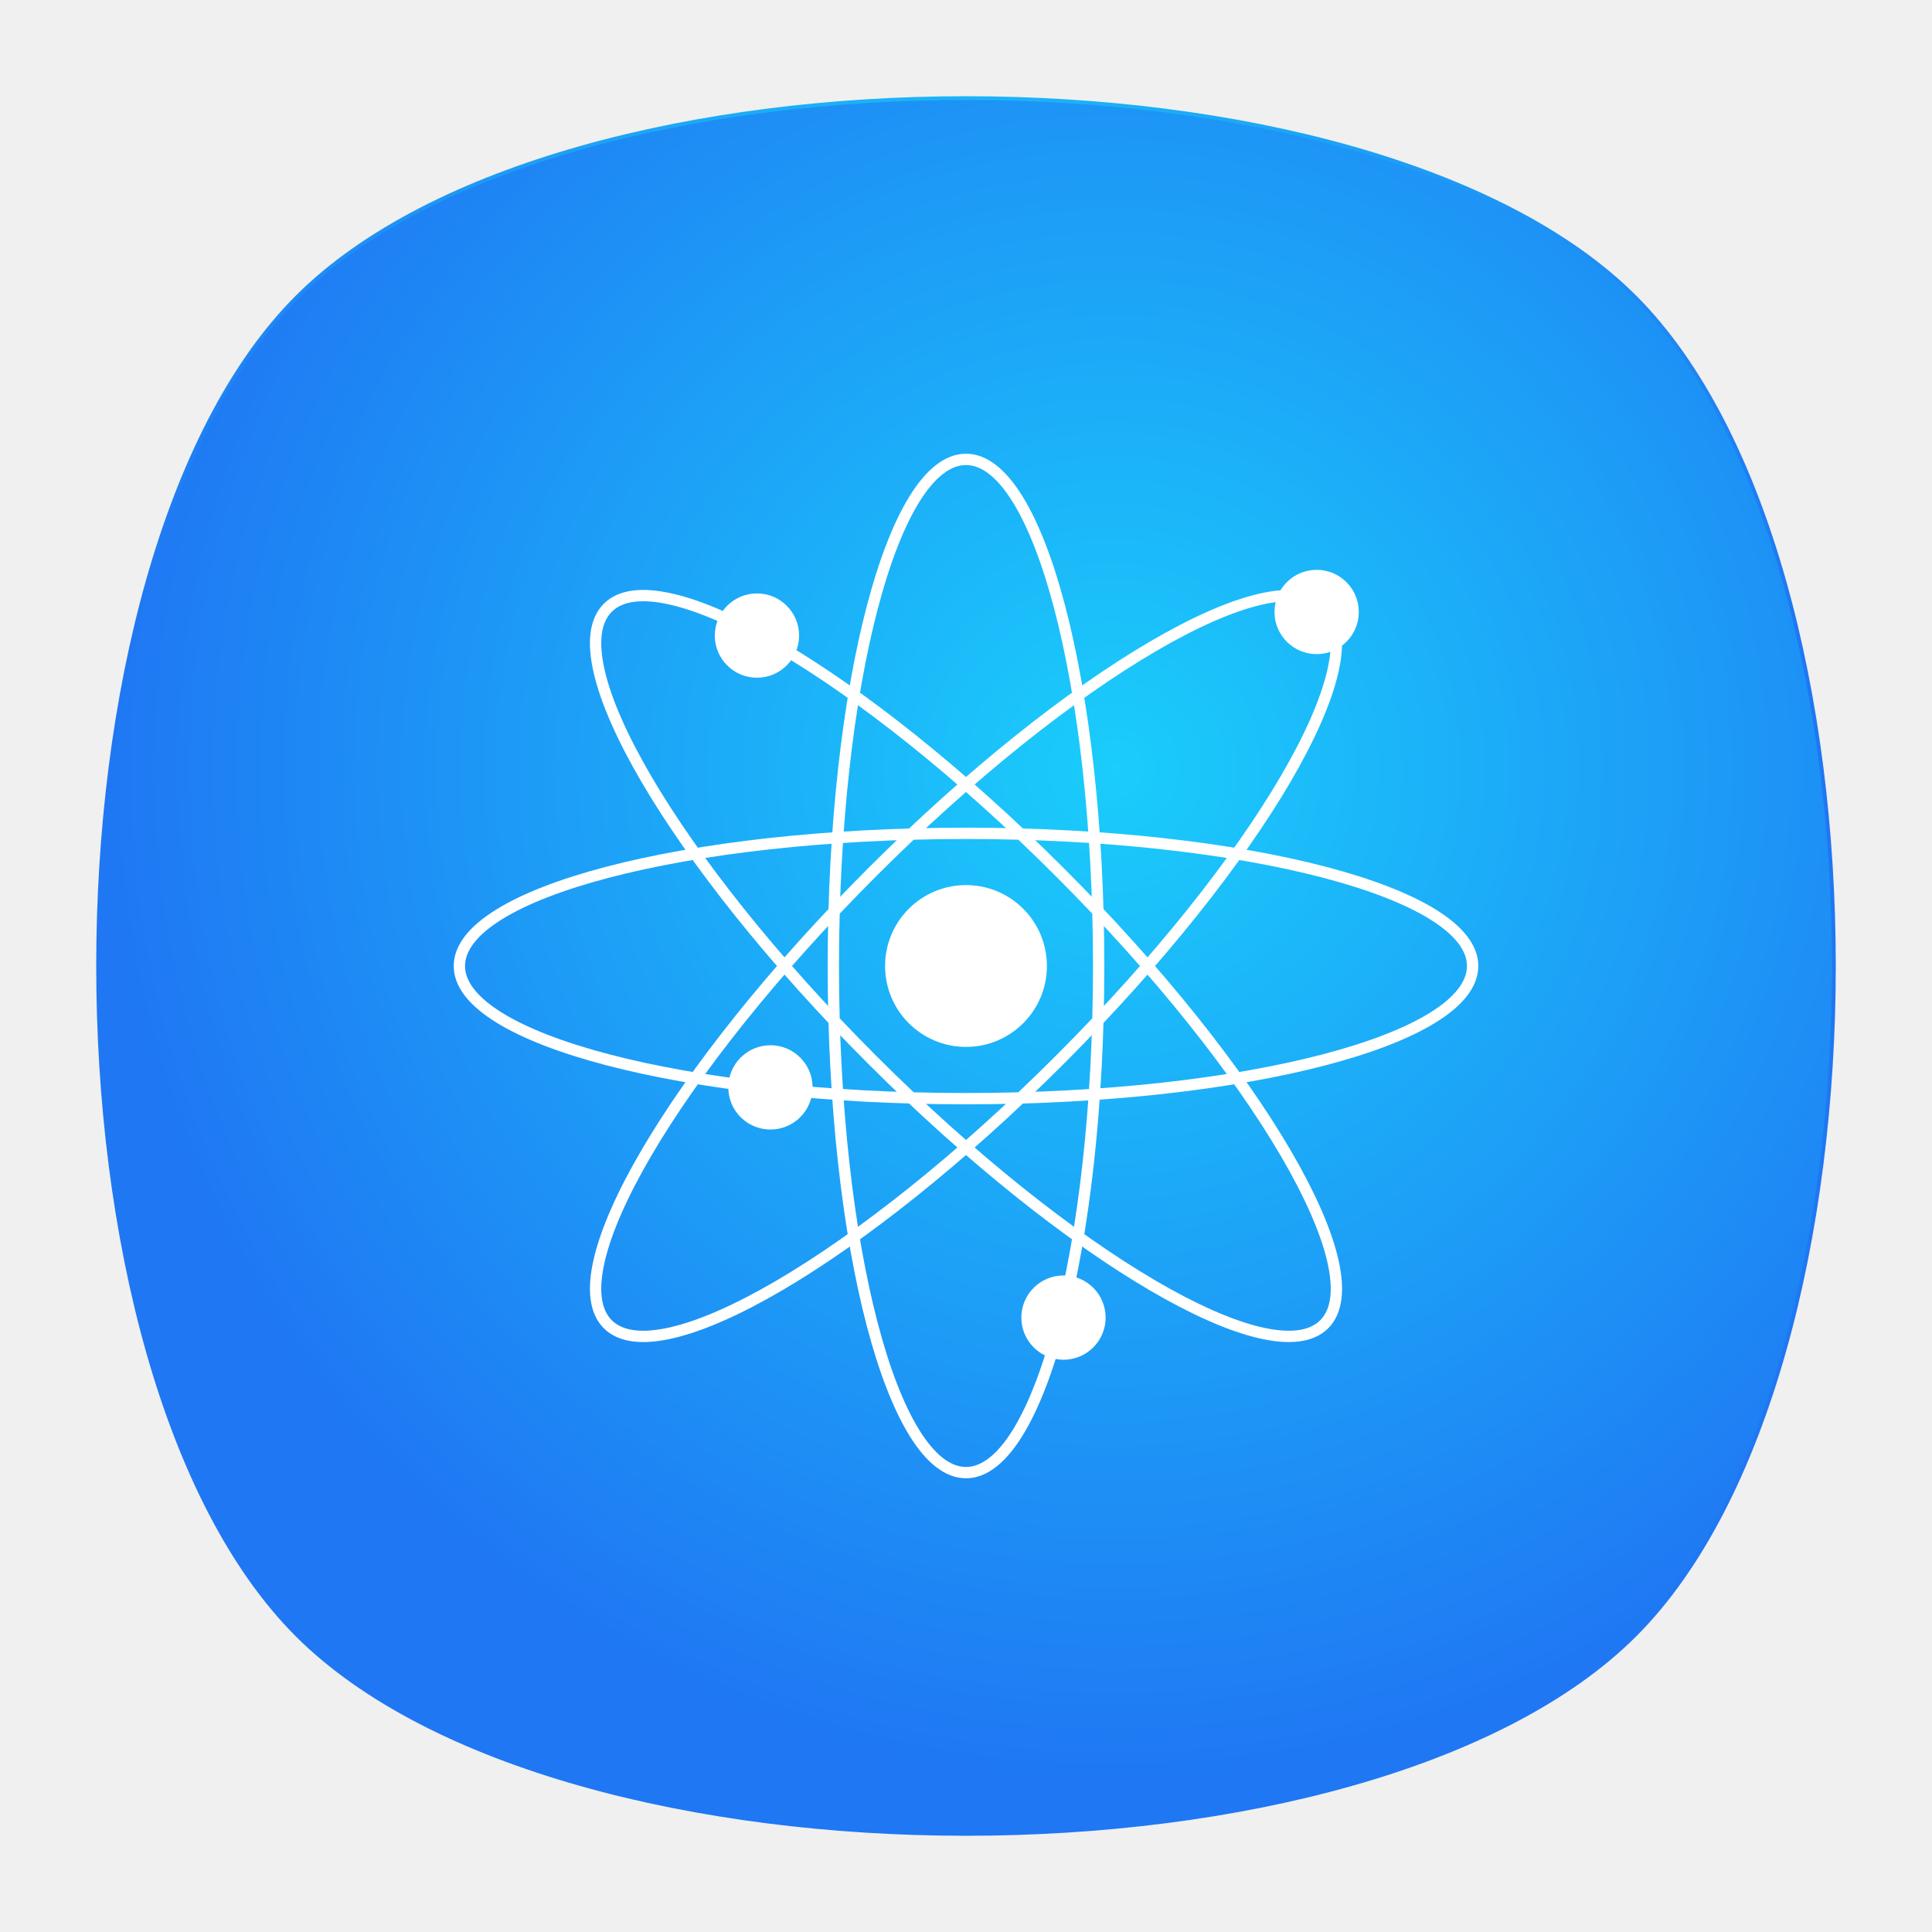
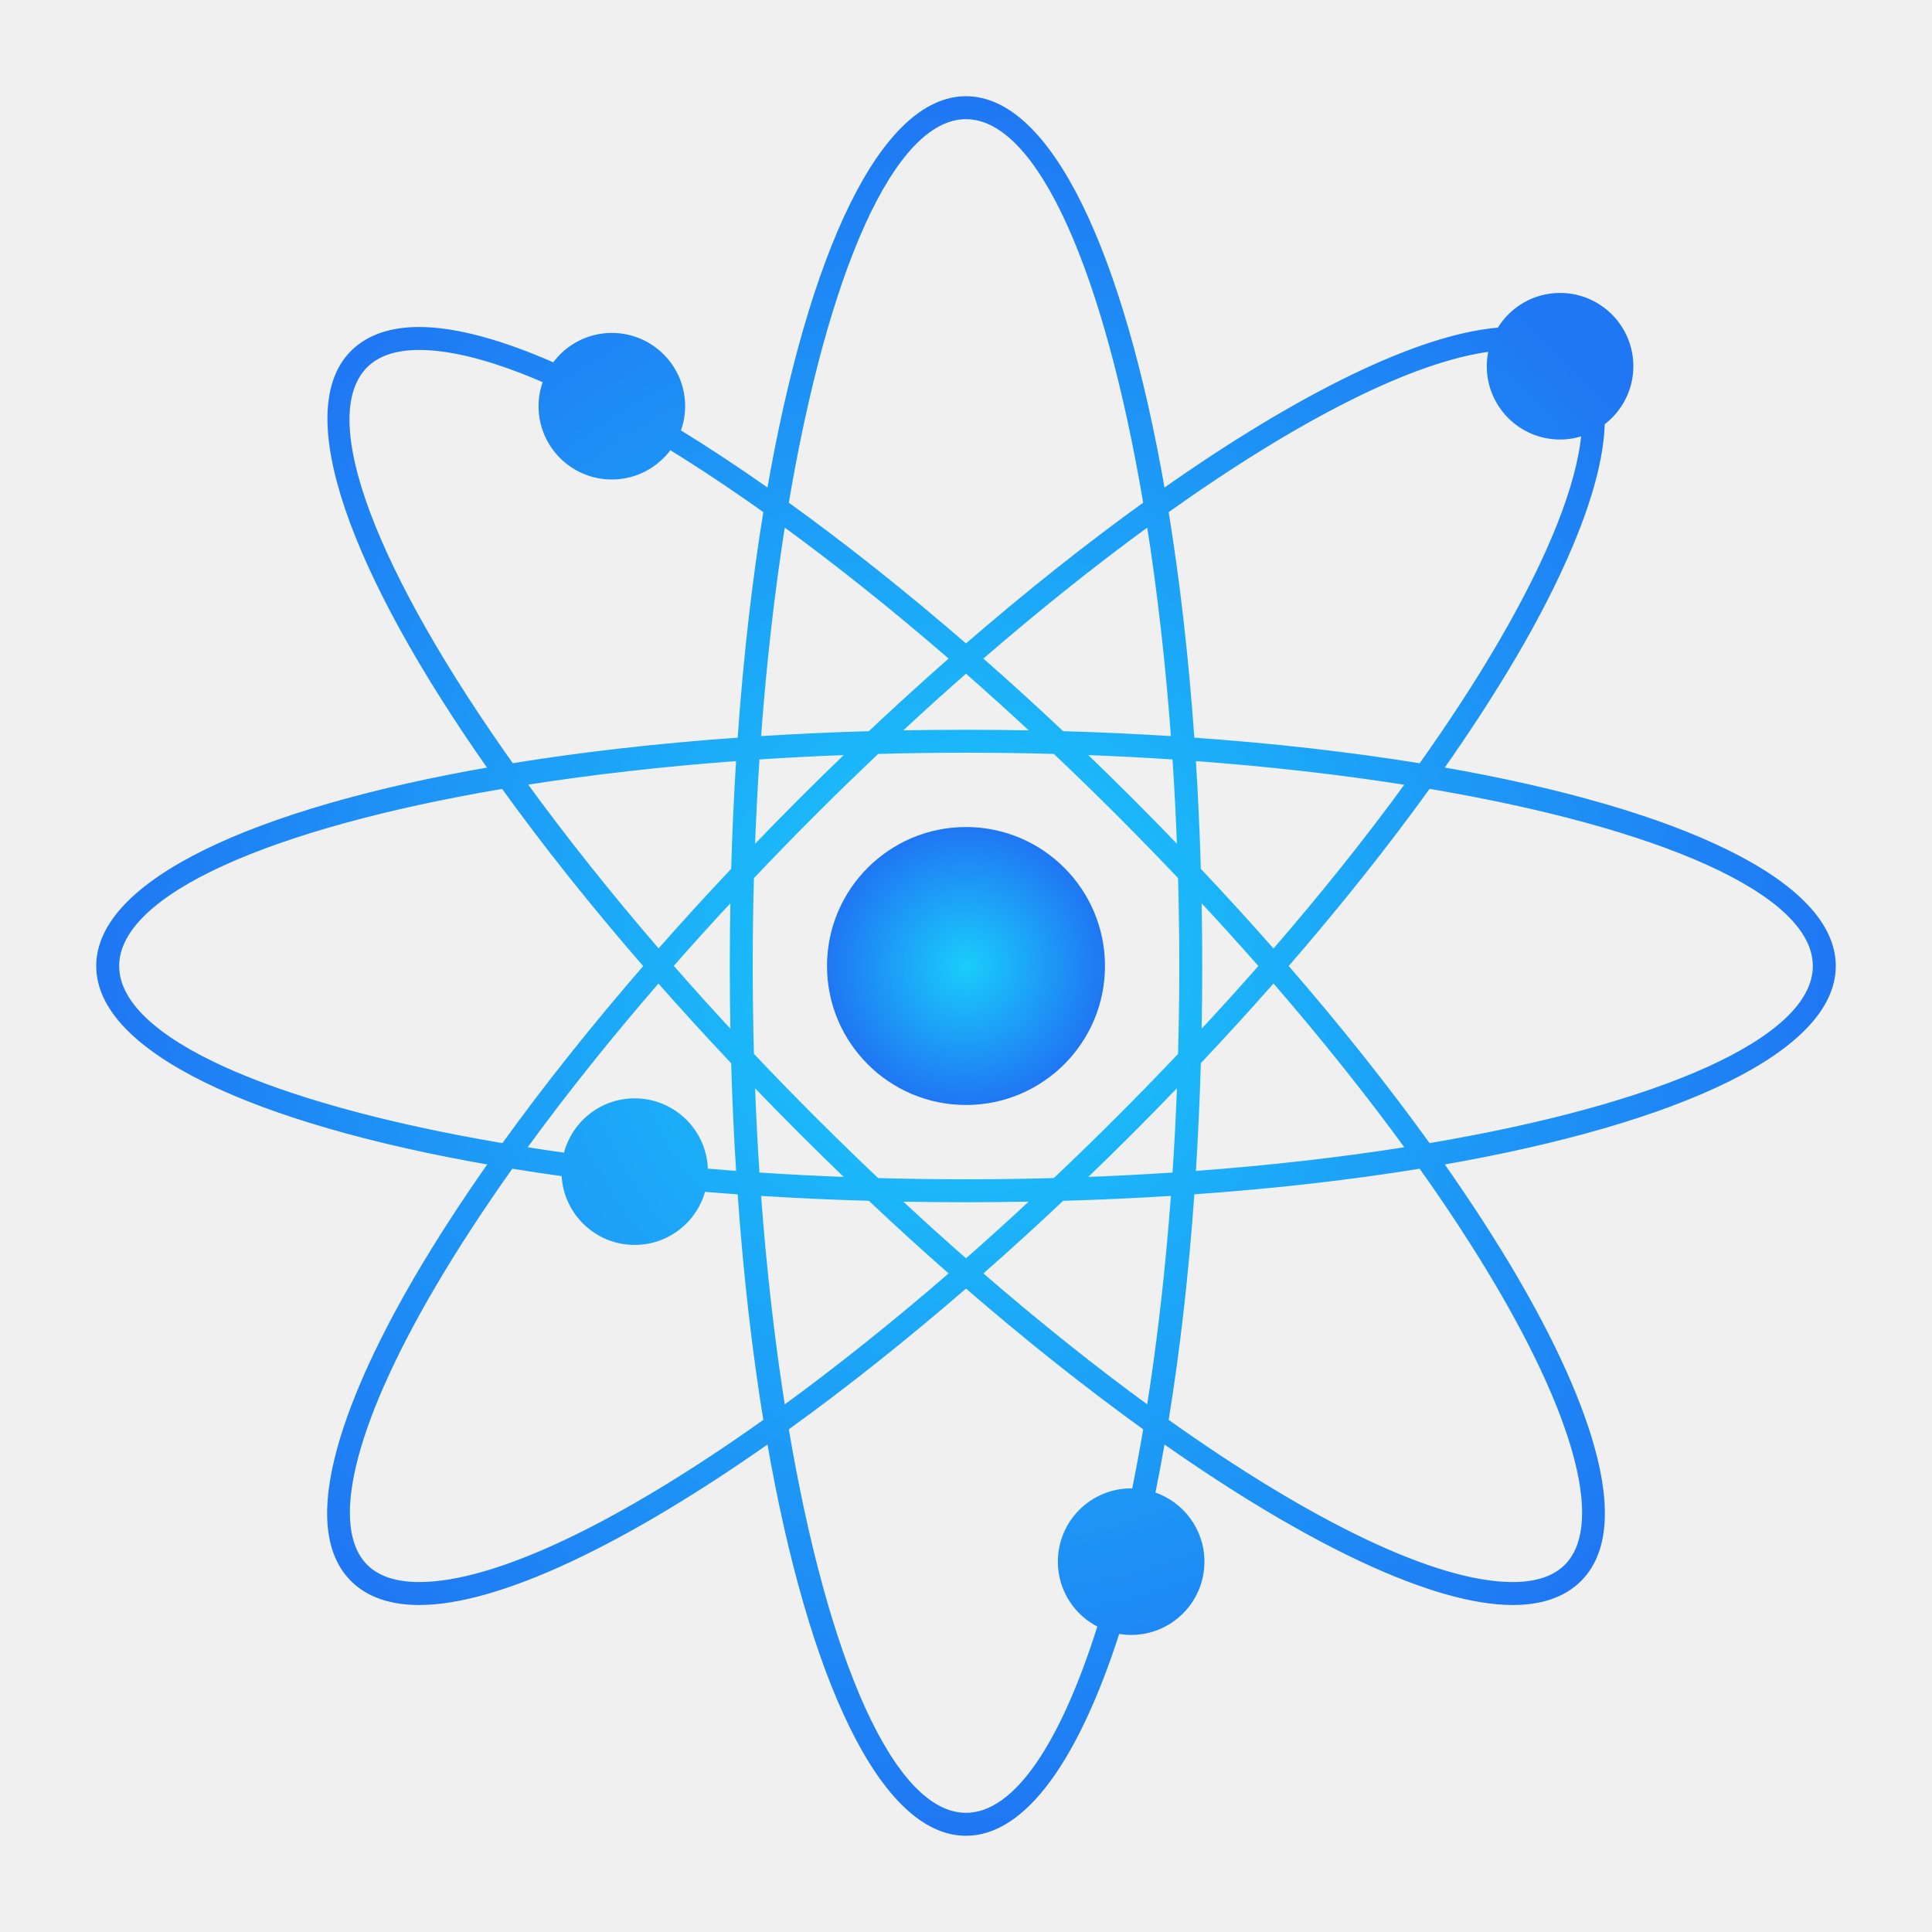
- <svg xmlns="http://www.w3.org/2000/svg" viewBox="0 0 640 640" height="640" width="640" xml:space="preserve" version="1.1" id="svg11758">
-   <defs id="defs11762">
-     <clipPath id="clipPath11772" clipPathUnits="userSpaceOnUse">
-       <path id="path11774" d="M 0,512 512,512 512,0 0,0 0,512 Z" />
-     </clipPath>
-     <clipPath id="clipPath11780" clipPathUnits="userSpaceOnUse">
-       <path id="path11782" d="m 18.325,493.744 475.4,0 0,-475.488 -475.4,0 0,475.488 z" />
-     </clipPath>
-     <clipPath id="clipPath11784" clipPathUnits="userSpaceOnUse">
-       <path id="path11786" d="M 448.99,63.029 C 389.293,3.332 122.807,3.332 63.11,63.029 3.413,122.726 3.413,389.312 63.01,449.009 c 59.597,59.696 326.283,59.596 385.98,0 59.697,-59.597 59.597,-326.283 0,-385.98" />
-     </clipPath>
-     <radialGradient id="radialGradient11792" spreadMethod="pad" gradientTransform="matrix(237.7219,0,0,237.7219,256.025,256)" gradientUnits="userSpaceOnUse" r="1" cy="0" cx="0" fy="0" fx="0">
-       <stop id="stop11794" offset="0" style="stop-opacity:1;stop-color:#ffffff" />
-       <stop id="stop11796" offset="0.859" style="stop-opacity:0.141;stop-color:#ffffff" />
-       <stop id="stop11798" offset="1" style="stop-opacity:0;stop-color:#ffffff" />
+ <svg xmlns="http://www.w3.org/2000/svg" version="1.1" id="Layer_3" x="0px" y="0px" viewBox="0 0 512 512" style="enable-background:new 0 0 512 512;" xml:space="preserve">
+   <g>
+     <radialGradient id="SVGID_1_" cx="256" cy="256" r="230" gradientUnits="userSpaceOnUse">
+       <stop offset="0" style="stop-color:#1ACDFB" />
+       <stop offset="1" style="stop-color:#1F77F3" />
    </radialGradient>
-     <mask id="mask11800" height="1" width="1" y="0" x="0" maskUnits="userSpaceOnUse">
-       <g id="g11802">
-         <g id="g11804">
-           <g id="g11806">
-             <g id="g11808">
-               <path id="path11810" style="fill:url(#radialGradient11792);stroke:none" d="m -32768,32767 65535,0 0,-65535 -65535,0 0,65535 z" />
-             </g>
-           </g>
-         </g>
-       </g>
-     </mask>
-     <radialGradient id="radialGradient11812" spreadMethod="pad" gradientTransform="matrix(237.7219,0,0,237.7219,256.025,256)" gradientUnits="userSpaceOnUse" r="1" cy="0" cx="0" fy="0" fx="0">
-       <stop id="stop11814" offset="0" style="stop-opacity:1;stop-color:#010101" />
-       <stop id="stop11816" offset="0.859" style="stop-opacity:1;stop-color:#010101" />
-       <stop id="stop11818" offset="1" style="stop-opacity:1;stop-color:#010101" />
+     <radialGradient id="SVGID_2_" cx="256" cy="256" r="230.5" gradientUnits="userSpaceOnUse">
+       <stop offset="0" style="stop-color:#1ACDFB" />
+       <stop offset="1" style="stop-color:#1F77F3" />
    </radialGradient>
-     <clipPath id="clipPath11842" clipPathUnits="userSpaceOnUse">
-       <path id="path11844" d="m 18.325,493.744 475.4,0 0,-475.488 -475.4,0 0,475.488 z" />
-     </clipPath>
-     <clipPath id="clipPath11846" clipPathUnits="userSpaceOnUse">
-       <path id="path11848" d="M 448.99,63.029 C 389.293,3.332 122.807,3.332 63.11,63.029 3.413,122.726 3.413,389.312 63.01,449.009 c 59.597,59.696 326.283,59.596 385.98,0 59.697,-59.597 59.597,-326.283 0,-385.98" />
-     </clipPath>
-     <radialGradient id="radialGradient11854" spreadMethod="pad" gradientTransform="matrix(188.2547,188.3612,-130.3588,130.279,256.025,256.0438)" gradientUnits="userSpaceOnUse" r="1" cy="0" cx="0" fy="0" fx="0">
-       <stop id="stop11856" offset="0" style="stop-opacity:1;stop-color:#ffffff" />
-       <stop id="stop11858" offset="0.859" style="stop-opacity:0.141;stop-color:#ffffff" />
-       <stop id="stop11860" offset="1" style="stop-opacity:0;stop-color:#ffffff" />
+     <path style="fill:url(#SVGID_1_);stroke:url(#SVGID_2_);stroke-miterlimit:10;" d="M486,256c0-22.169-40.947-41.276-103.973-52.239   c7.361-10.465,13.962-20.654,19.678-30.426c9.577-16.373,22.547-41.958,23.078-61.167c4.589-3.453,7.571-8.928,7.571-15.113   c0-10.45-8.472-18.922-18.922-18.922c-6.881,0-12.886,3.685-16.198,9.178c-21.1,1.686-52.908,17.359-88.982,42.74   C297.292,66.98,278.178,26,256,26s-41.292,40.98-52.253,104.05c-8.209-5.776-16.202-11.06-23.893-15.779   c0.772-2.063,1.214-4.288,1.214-6.621c0-10.45-8.472-18.922-18.922-18.922c-6.334,0-11.927,3.124-15.362,7.903   c-13.992-6.147-26.135-9.474-35.687-9.474c-7.647,0-13.613,2.089-17.732,6.208c-15.67,15.67-0.243,58.112,36.545,110.406   C66.92,214.736,26,233.839,26,256c0,22.169,40.947,41.276,103.973,52.239c-7.361,10.465-13.961,20.654-19.677,30.426   c-13.356,22.832-33.317,63.583-16.93,79.968c4.12,4.12,10.086,6.209,17.732,6.209c20.981,0,54.42-15.995,92.65-42.893   C214.708,445.02,233.822,486,256,486c15.492,0,29.488-20.006,40.257-53.56c1.139,0.214,2.309,0.338,3.51,0.338   c10.45,0,18.922-8.472,18.922-18.922c0-8.403-5.482-15.517-13.06-17.986c0.92-4.509,1.796-9.15,2.625-13.92   c38.23,26.898,71.668,42.893,92.649,42.893c7.647,0,13.613-2.09,17.733-6.209c16.387-16.386-3.574-57.137-16.928-79.968   c-5.716-9.772-12.317-19.961-19.678-30.426C445.053,297.276,486,278.168,486,256z M395.043,92.661   c-0.336,1.412-0.533,2.878-0.533,4.393c0,10.45,8.472,18.922,18.922,18.922c2.16,0,4.227-0.379,6.16-1.046   c-1.234,13.611-8.793,32.791-22.275,55.838c-6.006,10.267-13.023,21.011-20.863,32.051c-18.502-3.016-38.792-5.342-60.411-6.864   c-1.523-21.641-3.852-41.949-6.873-60.466C343.805,110.82,374.362,95.264,395.043,92.661z M187.107,310.166   c-0.178-10.297-8.566-18.592-18.906-18.592c-8.907,0-16.357,6.162-18.368,14.451c-3.686-0.515-7.305-1.058-10.869-1.623   c10.518-14.475,22.465-29.429,35.523-44.51c6.313,7.174,12.911,14.411,19.776,21.681c0.285,9.979,0.737,19.746,1.344,29.269   C192.751,310.631,189.92,310.404,187.107,310.166z M313.021,256c0,7.921-0.113,15.76-0.327,23.499   c-5.332,5.625-10.79,11.239-16.373,16.822c-5.598,5.598-11.217,11.048-16.837,16.373c-7.734,0.214-15.568,0.327-23.484,0.327   c-7.916,0-15.75-0.112-23.484-0.327c-5.62-5.325-11.238-10.775-16.836-16.373c-5.597-5.597-11.057-11.216-16.374-16.836   c-0.214-7.734-0.327-15.568-0.327-23.485c0-7.921,0.113-15.759,0.327-23.497c5.333-5.625,10.79-11.24,16.374-16.823   c5.598-5.598,11.217-11.049,16.837-16.374c7.733-0.214,15.567-0.327,23.483-0.327c7.916,0,15.75,0.112,23.483,0.327   c5.62,5.325,11.239,10.776,16.838,16.374c5.583,5.583,11.041,11.197,16.373,16.822C312.908,240.24,313.021,248.079,313.021,256z    M299.914,212.086c-4.256-4.257-8.527-8.43-12.803-12.532c8.164,0.301,16.207,0.715,24.093,1.241   c0.526,7.889,0.94,15.935,1.241,24.103C308.334,220.616,304.169,216.341,299.914,212.086z M281.539,194.262   c-7.24-6.823-14.483-13.414-21.69-19.738c15.218-13.179,30.199-25.134,44.547-35.587c2.779,17.523,4.968,36.567,6.444,56.67   C301.308,195,291.53,194.548,281.539,194.262z M273.916,194.074c-5.906-0.117-11.88-0.177-17.916-0.177   c-6.036,0-12.01,0.06-17.916,0.177c5.986-5.572,11.966-10.983,17.916-16.204C261.95,183.09,267.929,188.502,273.916,194.074z    M230.461,194.262c-9.991,0.286-19.769,0.738-29.302,1.345c1.476-20.103,3.665-39.146,6.444-56.669   c14.348,10.453,29.33,22.407,44.548,35.587C244.943,180.849,237.701,187.439,230.461,194.262z M224.889,199.554   c-4.275,4.102-8.546,8.276-12.803,12.532c-4.255,4.255-8.42,8.53-12.533,12.812c0.301-8.168,0.715-16.214,1.241-24.104   C208.681,200.269,216.724,199.855,224.889,199.554z M194.263,230.452c-6.801,7.208-13.395,14.433-19.731,21.64   c-13.137-15.218-25.028-30.193-35.435-44.515c17.479-2.766,36.469-4.947,56.511-6.418C195,210.689,194.548,220.464,194.263,230.452   z M194.074,238.082c-0.117,5.906-0.177,11.881-0.177,17.918c0,6.03,0.06,11.999,0.177,17.9   c-5.568-5.995-10.971-11.983-16.182-17.94C183.115,250.008,188.525,244.042,194.074,238.082z M199.555,287.133   c4.089,4.255,8.268,8.518,12.531,12.782c4.256,4.256,8.527,8.429,12.802,12.531c-8.164-0.301-16.207-0.715-24.093-1.241   C200.269,303.326,199.856,295.29,199.555,287.133z M230.46,317.738c7.24,6.823,14.483,13.414,21.69,19.738   c-15.218,13.179-30.199,25.134-44.548,35.586c-2.778-17.523-4.968-36.566-6.444-56.669C210.692,317,220.47,317.452,230.46,317.738z    M238.084,317.926c5.906,0.117,11.88,0.177,17.916,0.177c6.036,0,12.011-0.06,17.917-0.177   c-5.987,5.572-11.967,10.984-17.917,16.204C250.05,328.91,244.07,323.498,238.084,317.926z M281.54,317.738   c9.99-0.285,19.768-0.737,29.301-1.345c-1.476,20.103-3.666,39.147-6.444,56.67c-14.348-10.453-29.329-22.407-44.547-35.587   C267.057,331.152,274.3,324.561,281.54,317.738z M287.113,312.446c4.275-4.102,8.546-8.275,12.802-12.531   c4.254-4.254,8.419-8.53,12.532-12.812c-0.301,8.168-0.715,16.214-1.241,24.103C303.319,311.731,295.277,312.145,287.113,312.446z    M317.737,281.549c6.812-7.22,13.416-14.456,19.761-21.675c13.064,15.087,25.017,30.047,35.538,44.528   c-17.516,2.777-36.551,4.964-56.644,6.44C317,301.311,317.452,291.536,317.737,281.549z M317.926,273.919   c0.117-5.907,0.177-11.882,0.177-17.919c0-6.037-0.06-12.012-0.177-17.919c5.562,5.974,10.984,11.953,16.219,17.919   C328.91,261.966,323.488,267.945,317.926,273.919z M317.737,230.451c-0.286-9.987-0.737-19.763-1.345-29.292   c20.093,1.475,39.128,3.663,56.644,6.44c-10.521,14.481-22.474,29.441-35.538,44.528   C331.153,244.907,324.549,237.671,317.737,230.451z M256,31.083c19.551,0,37.179,41.219,47.497,102.36   c-15.29,11.004-31.276,23.682-47.497,37.731c-16.221-14.048-32.207-26.726-47.498-37.731C218.821,72.301,236.449,31.083,256,31.083   z M96.959,96.959c3.132-3.131,7.888-4.719,14.138-4.719c8.929,0,20.267,3.075,33.351,8.765c-0.778,2.07-1.224,4.304-1.224,6.646   c0,10.45,8.472,18.922,18.922,18.922c6.345,0,11.947-3.134,15.38-7.927c8.116,4.999,16.579,10.631,25.302,16.845   c-3.021,18.517-5.35,38.825-6.873,60.466c-21.573,1.518-41.822,3.837-60.292,6.844C99.788,152.327,83.146,110.772,96.959,96.959z    M31.083,256c0-19.535,41.151-37.15,102.209-47.472c10.94,15.195,23.627,31.164,37.818,47.501   c-13.959,16.093-26.649,32.047-37.738,47.456C72.27,293.166,31.083,275.543,31.083,256z M111.097,419.76   c-6.25,0-11.006-1.588-14.138-4.72c-10.206-10.205-3.746-37.108,17.723-73.809c6.006-10.267,13.023-21.011,20.863-32.051   c4.487,0.731,9.082,1.421,13.772,2.07c0.399,10.098,8.688,18.168,18.884,18.168c8.779,0,16.141-5.988,18.277-14.096   c3.128,0.259,6.29,0.498,9.477,0.722c1.523,21.641,3.852,41.949,6.873,60.466C164.774,403.617,131.609,419.76,111.097,419.76z    M300.457,394.969c-0.231-0.008-0.458-0.035-0.691-0.035c-10.45,0-18.922,8.472-18.922,18.922c0,7.444,4.309,13.865,10.559,16.955   c-9.805,31.193-22.163,50.107-35.403,50.107c-19.551,0-37.179-41.219-47.497-102.36c15.291-11.004,31.277-23.682,47.498-37.73   c16.221,14.048,32.207,26.726,47.497,37.73C302.545,384.203,301.53,389.68,300.457,394.969z M397.318,341.231   c21.468,36.701,27.929,63.604,17.723,73.809c-3.132,3.132-7.888,4.72-14.139,4.72c-20.511,0-53.676-16.143-91.73-43.25   c3.021-18.517,5.35-38.825,6.873-60.466c21.619-1.521,41.909-3.847,60.411-6.864C384.295,320.22,391.312,330.964,397.318,341.231z    M378.628,303.485c-11.096-15.419-23.794-31.383-37.763-47.486c13.969-16.103,26.667-32.067,37.763-47.485   c61.102,10.32,102.29,27.942,102.29,47.485C480.917,275.543,439.73,293.166,378.628,303.485z" />
+     <radialGradient id="SVGID_3_" cx="256" cy="256" r="36.331" gradientUnits="userSpaceOnUse">
+       <stop offset="0" style="stop-color:#1ACDFB" />
+       <stop offset="1" style="stop-color:#1F77F3" />
    </radialGradient>
-     <mask id="mask11862" height="1" width="1" y="0" x="0" maskUnits="userSpaceOnUse">
-       <g id="g11864">
-         <g id="g11866">
-           <g id="g11868">
-             <g id="g11870">
-               <path id="path11872" style="fill:url(#radialGradient11854);stroke:none" d="m -32768,32767 65535,0 0,-65535 -65535,0 0,65535 z" />
-             </g>
-           </g>
-         </g>
-       </g>
-     </mask>
-     <radialGradient id="radialGradient11874" spreadMethod="pad" gradientTransform="matrix(188.2547,188.3612,-130.3588,130.279,256.025,256.0438)" gradientUnits="userSpaceOnUse" r="1" cy="0" cx="0" fy="0" fx="0">
-       <stop id="stop11876" offset="0" style="stop-opacity:1;stop-color:#010101" />
-       <stop id="stop11878" offset="0.859" style="stop-opacity:1;stop-color:#010101" />
-       <stop id="stop11880" offset="1" style="stop-opacity:1;stop-color:#010101" />
+     <radialGradient id="SVGID_4_" cx="256" cy="256" r="36.831" gradientUnits="userSpaceOnUse">
+       <stop offset="0" style="stop-color:#1ACDFB" />
+       <stop offset="1" style="stop-color:#1F77F3" />
    </radialGradient>
-     <clipPath id="clipPath11904" clipPathUnits="userSpaceOnUse">
-       <path id="path11906" d="m 18.275,493.694 475.387,0 0,-475.438 -475.387,0 0,475.438 z" />
-     </clipPath>
-     <clipPath id="clipPath11908" clipPathUnits="userSpaceOnUse">
-       <path id="path11910" d="m 63.01,63.029 c 59.697,-59.697 326.183,-59.697 385.88,0 59.697,59.697 59.697,326.183 0,385.88 -59.697,59.696 -326.183,59.696 -385.88,0.1 -59.697,-59.597 -59.597,-326.283 0,-385.98" />
-     </clipPath>
-     <radialGradient id="radialGradient11916" spreadMethod="pad" gradientTransform="matrix(-188.2877,188.3942,130.3817,130.3018,255.925,255.9938)" gradientUnits="userSpaceOnUse" r="1" cy="0" cx="0" fy="0" fx="0">
-       <stop id="stop11918" offset="0" style="stop-opacity:1;stop-color:#ffffff" />
-       <stop id="stop11920" offset="0.859" style="stop-opacity:0.141;stop-color:#ffffff" />
-       <stop id="stop11922" offset="1" style="stop-opacity:0;stop-color:#ffffff" />
-     </radialGradient>
-     <mask id="mask11924" height="1" width="1" y="0" x="0" maskUnits="userSpaceOnUse">
-       <g id="g11926">
-         <g id="g11928">
-           <g id="g11930">
-             <g id="g11932">
-               <path id="path11934" style="fill:url(#radialGradient11916);stroke:none" d="m -32768,32767 65535,0 0,-65535 -65535,0 0,65535 z" />
-             </g>
-           </g>
-         </g>
-       </g>
-     </mask>
-     <radialGradient id="radialGradient11936" spreadMethod="pad" gradientTransform="matrix(-188.2877,188.3942,130.3817,130.3018,255.925,255.9938)" gradientUnits="userSpaceOnUse" r="1" cy="0" cx="0" fy="0" fx="0">
-       <stop id="stop11938" offset="0" style="stop-opacity:1;stop-color:#010101" />
-       <stop id="stop11940" offset="0.859" style="stop-opacity:1;stop-color:#010101" />
-       <stop id="stop11942" offset="1" style="stop-opacity:1;stop-color:#010101" />
-     </radialGradient>
-     <radialGradient id="radialGradient11974" spreadMethod="pad" gradientTransform="matrix(267.0019,0,0,-267.0019,295,308)" gradientUnits="userSpaceOnUse" r="1" cy="0" cx="0" fy="0" fx="0">
-       <stop id="stop11976" offset="0" style="stop-opacity:1;stop-color:#1acdfb" />
-       <stop id="stop11978" offset="1" style="stop-opacity:1;stop-color:#1f77f3" />
-     </radialGradient>
-     <clipPath id="clipPath11986" clipPathUnits="userSpaceOnUse">
-       <path id="path11988" d="M 0,512 512,512 512,0 0,0 0,512 Z" />
-     </clipPath>
-     <radialGradient id="radialGradient11992" spreadMethod="pad" gradientTransform="matrix(230.5,0,0,230.5,-177.2792,334.7208)" gradientUnits="userSpaceOnUse" r="1" cy="0" cx="0" fy="0" fx="0">
-       <stop id="stop11994" offset="0" style="stop-opacity:1;stop-color:#1acdfb" />
-       <stop id="stop11996" offset="1" style="stop-opacity:1;stop-color:#1f77f3" />
-     </radialGradient>
-   </defs>
-   <g transform="matrix(1.25,0,0,-1.25,0,640)" id="g11766">
-     <g id="g11768">
-       <g clip-path="url(#clipPath11772)" id="g11770">
-         <g id="g11776">
-           <g id="g11778" />
-           <g id="g11820">
-             <g style="opacity:0.4" id="g11822" clip-path="url(#clipPath11780)">
-               <g id="g11824">
-                 <g id="g11826" clip-path="url(#clipPath11784)">
-                   <g id="g11828">
-                     <g id="g11830" />
-                     <g id="g11832" mask="url(#mask11800)">
-                       <g id="g11834">
-                         <path id="path11836" style="fill:url(#radialGradient11812);stroke:none" d="M 448.99,63.029 C 389.293,3.332 122.807,3.332 63.11,63.029 3.413,122.726 3.413,389.312 63.01,449.009 c 59.597,59.696 326.283,59.596 385.98,0 59.697,-59.597 59.597,-326.283 0,-385.98" />
-                       </g>
-                     </g>
-                   </g>
-                 </g>
-               </g>
-             </g>
-           </g>
-         </g>
-         <g id="g11838">
-           <g id="g11840" />
-           <g id="g11882">
-             <g style="opacity:0.4" id="g11884" clip-path="url(#clipPath11842)">
-               <g id="g11886">
-                 <g id="g11888" clip-path="url(#clipPath11846)">
-                   <g id="g11890">
-                     <g id="g11892" />
-                     <g id="g11894" mask="url(#mask11862)">
-                       <g id="g11896">
-                         <path id="path11898" style="fill:url(#radialGradient11874);stroke:none" d="M 448.99,63.029 C 389.293,3.332 122.807,3.332 63.11,63.029 3.413,122.726 3.413,389.312 63.01,449.009 c 59.597,59.696 326.283,59.596 385.98,0 59.697,-59.597 59.597,-326.283 0,-385.98" />
-                       </g>
-                     </g>
-                   </g>
-                 </g>
-               </g>
-             </g>
-           </g>
-         </g>
-         <g id="g11900">
-           <g id="g11902" />
-           <g id="g11944">
-             <g style="opacity:0.4" id="g11946" clip-path="url(#clipPath11904)">
-               <g id="g11948">
-                 <g id="g11950" clip-path="url(#clipPath11908)">
-                   <g id="g11952">
-                     <g id="g11954" />
-                     <g id="g11956" mask="url(#mask11924)">
-                       <g id="g11958">
-                         <path id="path11960" style="fill:url(#radialGradient11936);stroke:none" d="m 63.01,63.029 c 59.697,-59.697 326.183,-59.697 385.88,0 59.697,59.697 59.697,326.183 0,385.88 -59.697,59.696 -326.183,59.696 -385.88,0.1 -59.697,-59.597 -59.597,-326.283 0,-385.98" />
-                       </g>
-                     </g>
-                   </g>
-                 </g>
-               </g>
-             </g>
-           </g>
-         </g>
-       </g>
-     </g>
-     <g id="g11962">
-       <g id="g11964">
-         <g id="g11970">
-           <g id="g11972">
-             <path id="path11980" style="fill:url(#radialGradient11974);stroke:none" d="M 78.721,433.279 C 8.427,362.985 8.427,149.015 78.721,78.721 l 0,0 c 70.294,-70.294 284.264,-70.294 354.558,0 l 0,0 c 70.294,70.294 70.294,284.264 0,354.558 l 0,0 C 398.132,468.426 327.066,486 256,486 l 0,0 C 184.934,486 113.868,468.426 78.721,433.279" />
-           </g>
-         </g>
-       </g>
-     </g>
-     <g id="g11982">
-       <g clip-path="url(#clipPath11986)" id="g11984">
-         <g transform="translate(433.2792,78.7208)" id="g11990">
-           <path id="path11998" style="fill:none;stroke:url(#radialGradient11992);stroke-width:1;stroke-linecap:butt;stroke-linejoin:miter;stroke-miterlimit:10;stroke-dasharray:none;stroke-opacity:1" d="m 0,0 c -70.294,-70.294 -284.264,-70.294 -354.558,0 -70.295,70.294 -70.295,284.264 0,354.558 70.294,70.295 284.264,70.295 354.558,0 C 70.294,284.264 70.294,70.294 0,0 Z" />
-         </g>
-         <g transform="translate(390.2598,256)" id="g12000">
-           <path id="path12002" style="fill:none;stroke:#ffffff;stroke-width:3;stroke-linecap:butt;stroke-linejoin:miter;stroke-miterlimit:10;stroke-dasharray:none;stroke-opacity:1" d="m 0,0 c 0,-19.417 -60.11,-35.157 -134.26,-35.157 -74.149,0 -134.26,15.74 -134.26,35.157 0,19.417 60.111,35.157 134.26,35.157 C -60.11,35.157 0,19.417 0,0 Z" />
-         </g>
-         <g transform="translate(256,390.2598)" id="g12004">
-           <path id="path12006" style="fill:none;stroke:#ffffff;stroke-width:3;stroke-linecap:butt;stroke-linejoin:miter;stroke-miterlimit:10;stroke-dasharray:none;stroke-opacity:1" d="m 0,0 c 19.417,0 35.157,-60.11 35.157,-134.26 0,-74.149 -15.74,-134.26 -35.157,-134.26 -19.417,0 -35.157,60.111 -35.157,134.26 C -35.157,-60.11 -19.417,0 0,0 Z" />
-         </g>
-         <g transform="translate(350.936,350.936)" id="g12008">
-           <path id="path12010" style="fill:none;stroke:#ffffff;stroke-width:3;stroke-linecap:butt;stroke-linejoin:miter;stroke-miterlimit:10;stroke-dasharray:none;stroke-opacity:1" d="m 0,0 c 13.73,-13.73 -17.644,-67.364 -70.076,-119.796 -52.432,-52.432 -106.066,-83.806 -119.796,-70.076 -13.73,13.73 17.644,67.364 70.076,119.796 C -67.364,-17.644 -13.73,13.73 0,0 Z" />
-         </g>
-         <g transform="translate(161.064,350.936)" id="g12012">
-           <path id="path12014" style="fill:none;stroke:#ffffff;stroke-width:3;stroke-linecap:butt;stroke-linejoin:miter;stroke-miterlimit:10;stroke-dasharray:none;stroke-opacity:1" d="m 0,0 c 13.73,13.73 67.364,-17.644 119.796,-70.076 52.432,-52.432 83.806,-106.066 70.076,-119.796 -13.73,-13.73 -67.364,17.644 -119.796,70.076 C 17.644,-67.364 -13.73,-13.73 0,0 Z" />
-         </g>
-         <g transform="translate(277.4444,256)" id="g12016">
-           <path id="path12018" style="fill:#ffffff;fill-opacity:1;fill-rule:nonzero;stroke:none" d="m 0,0 c 0,-11.843 -9.601,-21.444 -21.444,-21.444 -11.844,0 -21.445,9.601 -21.445,21.444 0,11.843 9.601,21.444 21.445,21.444 C -9.601,21.444 0,11.843 0,0" />
-         </g>
-         <g transform="translate(211.7709,343.5647)" id="g12020">
-           <path id="path12022" style="fill:#ffffff;fill-opacity:1;fill-rule:nonzero;stroke:none" d="m 0,0 c 0,-6.168 -5.001,-11.169 -11.169,-11.169 -6.168,0 -11.169,5.001 -11.169,11.169 0,6.168 5.001,11.169 11.169,11.169 C -5.001,11.169 0,6.168 0,0" />
-         </g>
-         <g transform="translate(215.3449,223.8334)" id="g12024">
-           <path id="path12026" style="fill:#ffffff;fill-opacity:1;fill-rule:nonzero;stroke:none" d="m 0,0 c 0,-6.168 -5.001,-11.169 -11.169,-11.169 -6.168,0 -11.169,5.001 -11.169,11.169 0,6.168 5.001,11.169 11.169,11.169 C -5.001,11.169 0,6.168 0,0" />
-         </g>
-         <g transform="translate(360.0948,349.8194)" id="g12028">
-           <path id="path12030" style="fill:#ffffff;fill-opacity:1;fill-rule:nonzero;stroke:none" d="m 0,0 c 0,-6.168 -5.001,-11.169 -11.169,-11.169 -6.168,0 -11.169,5.001 -11.169,11.169 0,6.168 5.001,11.169 11.169,11.169 C -5.001,11.169 0,6.168 0,0" />
-         </g>
-         <g transform="translate(293.0023,162.824)" id="g12032">
-           <path id="path12034" style="fill:#ffffff;fill-opacity:1;fill-rule:nonzero;stroke:none" d="m 0,0 c 0,-6.168 -5.001,-11.169 -11.169,-11.169 -6.168,0 -11.169,5.001 -11.169,11.169 0,6.168 5.001,11.169 11.169,11.169 C -5.001,11.169 0,6.168 0,0" />
-         </g>
-       </g>
-     </g>
+     <circle style="fill:url(#SVGID_3_);stroke:url(#SVGID_4_);stroke-miterlimit:10;" cx="256" cy="256" r="36.33" />
  </g>
</svg>
